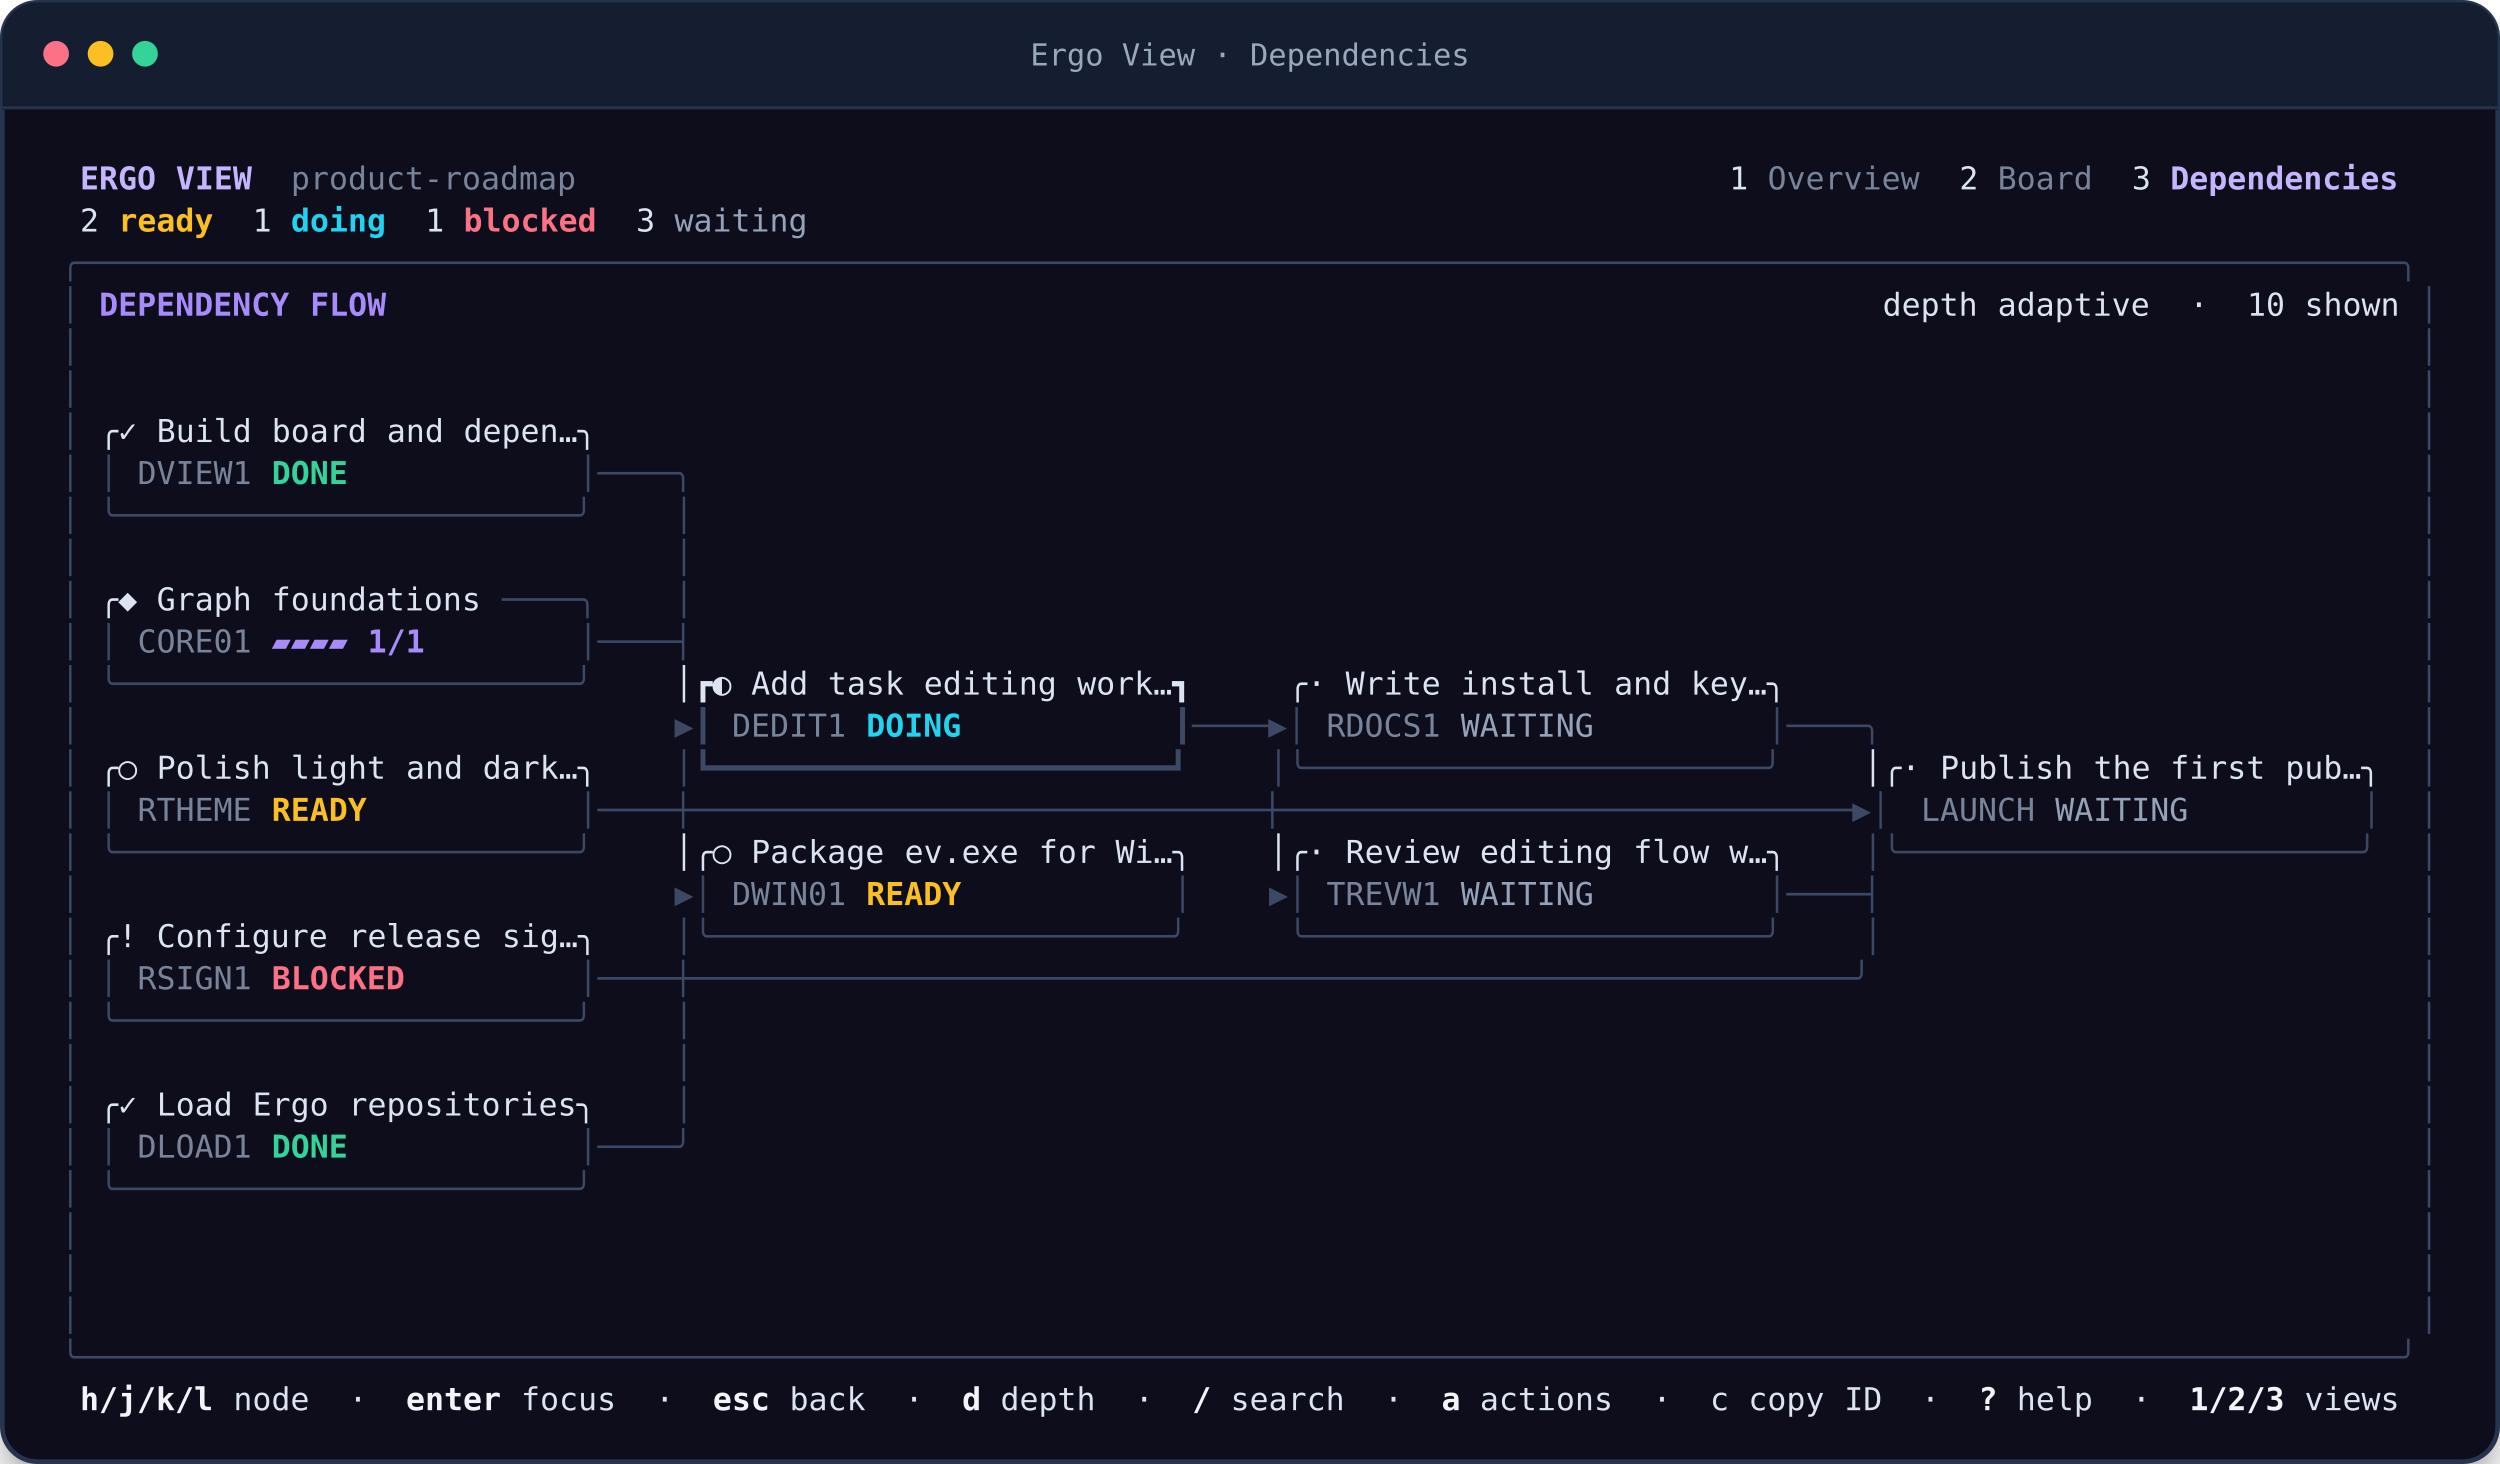
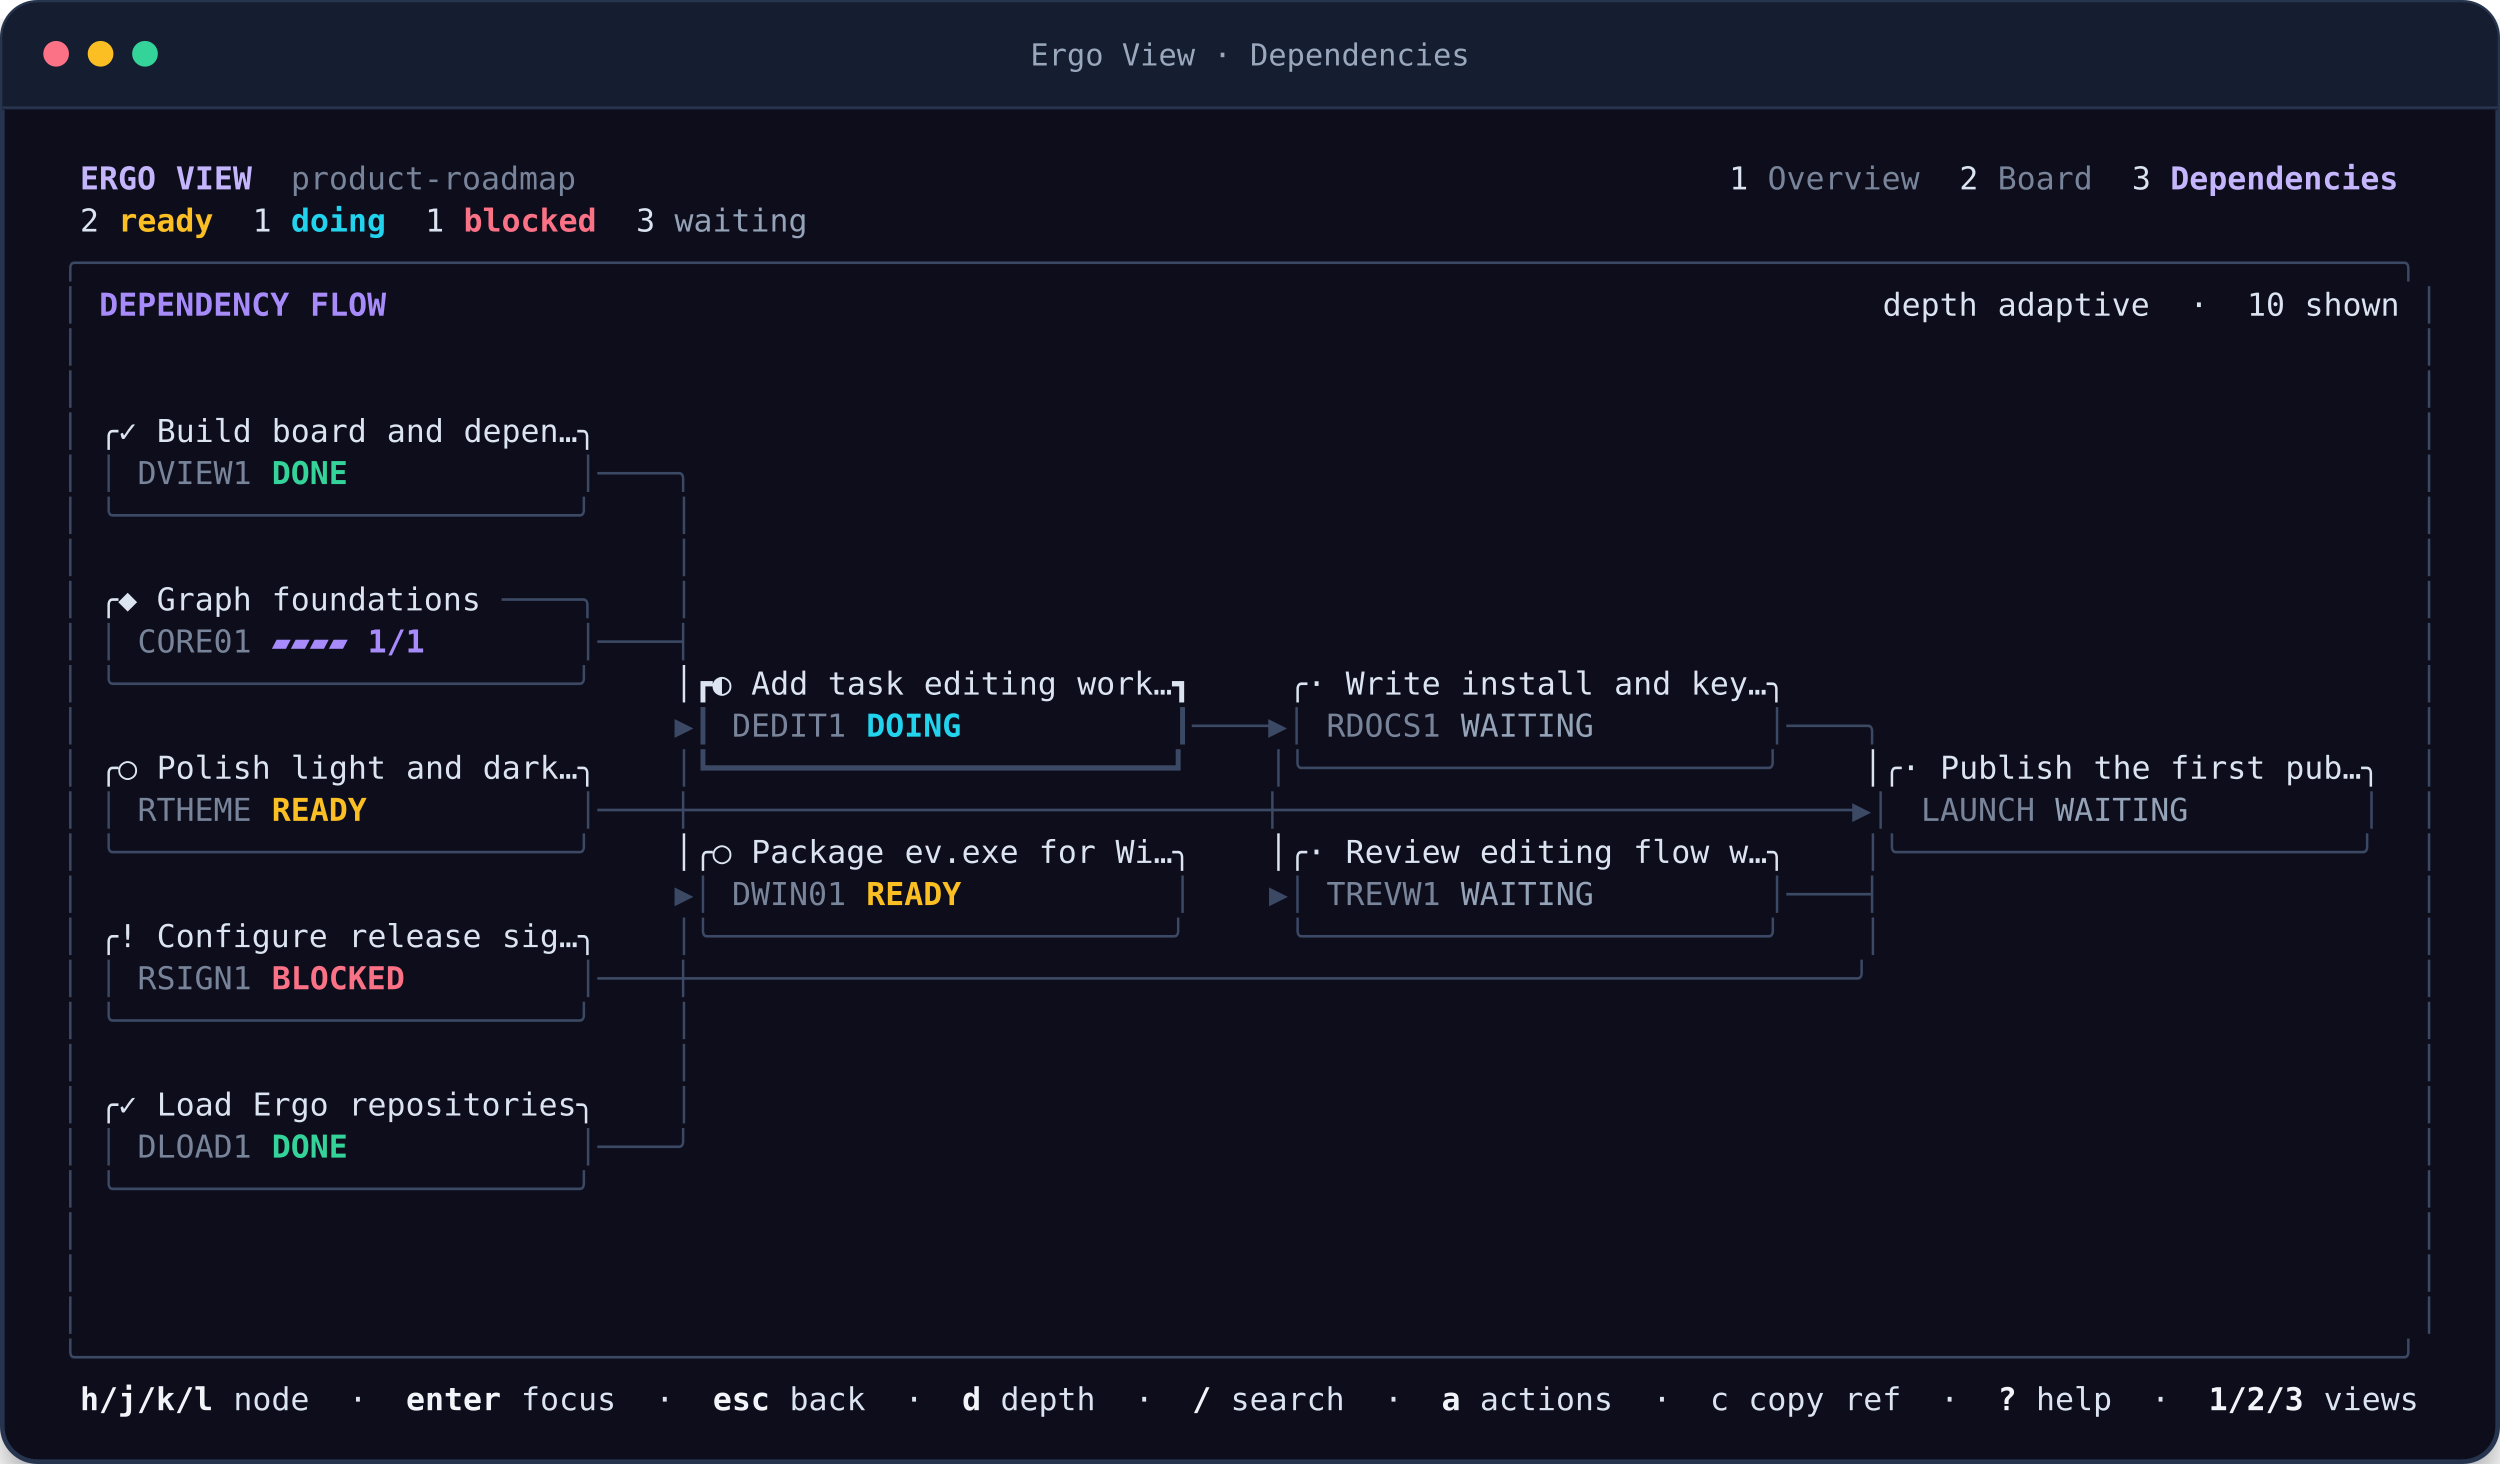
<svg xmlns="http://www.w3.org/2000/svg" width="1069" height="626" viewBox="0 0 1069 626">
  <defs>
    <filter id="shadow" x="-10%" y="-10%" width="120%" height="130%">
      <feDropShadow dx="0" dy="8" stdDeviation="10" flood-color="#020617" flood-opacity=".45" />
    </filter>
    <clipPath id="window">
      <rect x="1" y="1" width="1067" height="624" rx="15" />
    </clipPath>
  </defs>
  <rect x="1" y="1" width="1067" height="624" rx="15" fill="#0a101c" stroke="#27344d" stroke-width="2" filter="url(#shadow)" />
  <g clip-path="url(#window)">
    <rect x="1" y="1" width="1067" height="46" fill="#151d30" />
    <path d="M1 46H1068" stroke="#2a3650" />
    <circle cx="24" cy="23" r="5.5" fill="#fb7185" />
    <circle cx="43" cy="23" r="5.5" fill="#fbbf24" />
    <circle cx="62" cy="23" r="5.5" fill="#34d399" />
    <text x="50%" y="28" text-anchor="middle" fill="#9aa8bd" font-family="Menlo, SFMono-Regular, Consolas, monospace" font-size="13">Ergo View  ·  Dependencies</text>
    <g font-family="Menlo, SFMono-Regular, Consolas, monospace" font-size="13.5" xml:space="preserve">
      <text x="34.2" y="81.0" fill="#c4b5fd" fill-opacity="1.00" font-weight="700" textLength="32.8" lengthAdjust="spacingAndGlyphs">ERGO</text>
      <text x="75.2" y="81.0" fill="#c4b5fd" fill-opacity="1.00" font-weight="700" textLength="32.8" lengthAdjust="spacingAndGlyphs">VIEW</text>
      <text x="124.4" y="81.0" fill="#8492a8" fill-opacity="0.90" font-weight="400" textLength="123.0" lengthAdjust="spacingAndGlyphs">product-roadmap</text>
      <text x="739.4" y="81.0" fill="#dbe4f0" fill-opacity="1.00" font-weight="400" textLength="8.2" lengthAdjust="spacingAndGlyphs">1</text>
      <text x="755.8" y="81.0" fill="#8492a8" fill-opacity="0.90" font-weight="500" textLength="65.6" lengthAdjust="spacingAndGlyphs">Overview</text>
      <text x="837.8" y="81.0" fill="#dbe4f0" fill-opacity="1.00" font-weight="400" textLength="8.2" lengthAdjust="spacingAndGlyphs">2</text>
      <text x="854.2" y="81.0" fill="#8492a8" fill-opacity="0.90" font-weight="500" textLength="41.0" lengthAdjust="spacingAndGlyphs">Board</text>
      <text x="911.6" y="81.0" fill="#dbe4f0" fill-opacity="1.00" font-weight="400" textLength="8.2" lengthAdjust="spacingAndGlyphs">3</text>
      <text x="928.0" y="81.0" fill="#c4b5fd" fill-opacity="1.00" font-weight="700" textLength="98.4" lengthAdjust="spacingAndGlyphs">Dependencies</text>
      <text x="34.2" y="99.0" fill="#dbe4f0" fill-opacity="1.00" font-weight="400" textLength="8.2" lengthAdjust="spacingAndGlyphs">2</text>
      <text x="50.6" y="99.0" fill="#fbbf24" fill-opacity="1.00" font-weight="600" textLength="41.0" lengthAdjust="spacingAndGlyphs">ready</text>
      <text x="108.0" y="99.0" fill="#dbe4f0" fill-opacity="1.00" font-weight="400" textLength="8.2" lengthAdjust="spacingAndGlyphs">1</text>
      <text x="124.4" y="99.0" fill="#22d3ee" fill-opacity="1.00" font-weight="600" textLength="41.0" lengthAdjust="spacingAndGlyphs">doing</text>
      <text x="181.8" y="99.0" fill="#dbe4f0" fill-opacity="1.00" font-weight="400" textLength="8.2" lengthAdjust="spacingAndGlyphs">1</text>
      <text x="198.2" y="99.0" fill="#fb7185" fill-opacity="1.00" font-weight="600" textLength="57.4" lengthAdjust="spacingAndGlyphs">blocked</text>
      <text x="272.0" y="99.0" fill="#dbe4f0" fill-opacity="1.00" font-weight="400" textLength="8.2" lengthAdjust="spacingAndGlyphs">3</text>
      <text x="288.4" y="99.0" fill="#94a3b8" fill-opacity="1.00" font-weight="500" textLength="57.4" lengthAdjust="spacingAndGlyphs">waiting</text>
      <text x="26.0" y="117.0" fill="#3b4964" fill-opacity="1.00" font-weight="400" textLength="1016.8" lengthAdjust="spacingAndGlyphs">╭──────────────────────────────────────────────────────────────────────────────────────────────────────────────────────────╮</text>
      <text x="26.0" y="135.0" fill="#3b4964" fill-opacity="1.00" font-weight="400" textLength="8.2" lengthAdjust="spacingAndGlyphs">│</text>
      <text x="42.4" y="135.0" fill="#a78bfa" fill-opacity="1.00" font-weight="700" textLength="82.0" lengthAdjust="spacingAndGlyphs">DEPENDENCY</text>
      <text x="132.6" y="135.0" fill="#a78bfa" fill-opacity="1.00" font-weight="700" textLength="32.8" lengthAdjust="spacingAndGlyphs">FLOW</text>
      <text x="805.0" y="135.0" fill="#dbe4f0" fill-opacity="1.00" font-weight="400" textLength="41.0" lengthAdjust="spacingAndGlyphs">depth</text>
      <text x="854.2" y="135.0" fill="#dbe4f0" fill-opacity="1.00" font-weight="400" textLength="65.6" lengthAdjust="spacingAndGlyphs">adaptive</text>
      <text x="936.2" y="135.0" fill="#dbe4f0" fill-opacity="1.00" font-weight="400" textLength="8.2" lengthAdjust="spacingAndGlyphs">·</text>
      <text x="960.8" y="135.0" fill="#dbe4f0" fill-opacity="1.00" font-weight="400" textLength="16.4" lengthAdjust="spacingAndGlyphs">10</text>
      <text x="985.4" y="135.0" fill="#dbe4f0" fill-opacity="1.00" font-weight="400" textLength="41.0" lengthAdjust="spacingAndGlyphs">shown</text>
      <text x="1034.6" y="135.0" fill="#3b4964" fill-opacity="1.00" font-weight="400" textLength="8.2" lengthAdjust="spacingAndGlyphs">│</text>
      <text x="26.0" y="153.0" fill="#3b4964" fill-opacity="1.00" font-weight="400" textLength="8.2" lengthAdjust="spacingAndGlyphs">│</text>
      <text x="1034.6" y="153.0" fill="#3b4964" fill-opacity="1.00" font-weight="400" textLength="8.2" lengthAdjust="spacingAndGlyphs">│</text>
      <text x="26.0" y="171.0" fill="#3b4964" fill-opacity="1.00" font-weight="400" textLength="8.2" lengthAdjust="spacingAndGlyphs">│</text>
      <text x="1034.6" y="171.0" fill="#3b4964" fill-opacity="1.00" font-weight="400" textLength="8.2" lengthAdjust="spacingAndGlyphs">│</text>
      <text x="26.0" y="189.0" fill="#3b4964" fill-opacity="1.00" font-weight="400" textLength="8.2" lengthAdjust="spacingAndGlyphs">│</text>
      <text x="42.4" y="189.0" fill="#dbe4f0" fill-opacity="1.00" font-weight="400" textLength="16.4" lengthAdjust="spacingAndGlyphs">╭✓</text>
      <text x="67.0" y="189.0" fill="#dbe4f0" fill-opacity="1.00" font-weight="400" textLength="41.0" lengthAdjust="spacingAndGlyphs">Build</text>
      <text x="116.2" y="189.0" fill="#dbe4f0" fill-opacity="1.00" font-weight="400" textLength="41.0" lengthAdjust="spacingAndGlyphs">board</text>
      <text x="165.4" y="189.0" fill="#dbe4f0" fill-opacity="1.00" font-weight="400" textLength="24.6" lengthAdjust="spacingAndGlyphs">and</text>
      <text x="198.2" y="189.0" fill="#dbe4f0" fill-opacity="1.00" font-weight="400" textLength="57.4" lengthAdjust="spacingAndGlyphs">depen…╮</text>
      <text x="1034.6" y="189.0" fill="#3b4964" fill-opacity="1.00" font-weight="400" textLength="8.2" lengthAdjust="spacingAndGlyphs">│</text>
      <text x="26.0" y="207.0" fill="#3b4964" fill-opacity="1.00" font-weight="400" textLength="8.2" lengthAdjust="spacingAndGlyphs">│</text>
      <text x="42.4" y="207.0" fill="#3b4964" fill-opacity="1.00" font-weight="400" textLength="8.2" lengthAdjust="spacingAndGlyphs">│</text>
      <text x="58.8" y="207.0" fill="#8492a8" fill-opacity="0.90" font-weight="400" textLength="49.2" lengthAdjust="spacingAndGlyphs">DVIEW1</text>
      <text x="116.2" y="207.0" fill="#34d399" fill-opacity="1.00" font-weight="600" textLength="32.8" lengthAdjust="spacingAndGlyphs">DONE</text>
      <text x="247.4" y="207.0" fill="#3b4964" fill-opacity="1.00" font-weight="400" textLength="49.2" lengthAdjust="spacingAndGlyphs">│────╮</text>
      <text x="1034.6" y="207.0" fill="#3b4964" fill-opacity="1.00" font-weight="400" textLength="8.2" lengthAdjust="spacingAndGlyphs">│</text>
      <text x="26.0" y="225.0" fill="#3b4964" fill-opacity="1.00" font-weight="400" textLength="8.2" lengthAdjust="spacingAndGlyphs">│</text>
      <text x="42.4" y="225.0" fill="#3b4964" fill-opacity="1.00" font-weight="400" textLength="213.2" lengthAdjust="spacingAndGlyphs">╰────────────────────────╯</text>
      <text x="288.4" y="225.0" fill="#3b4964" fill-opacity="1.00" font-weight="400" textLength="8.2" lengthAdjust="spacingAndGlyphs">│</text>
      <text x="1034.6" y="225.0" fill="#3b4964" fill-opacity="1.00" font-weight="400" textLength="8.2" lengthAdjust="spacingAndGlyphs">│</text>
      <text x="26.0" y="243.0" fill="#3b4964" fill-opacity="1.00" font-weight="400" textLength="8.2" lengthAdjust="spacingAndGlyphs">│</text>
      <text x="288.4" y="243.0" fill="#3b4964" fill-opacity="1.00" font-weight="400" textLength="8.2" lengthAdjust="spacingAndGlyphs">│</text>
      <text x="1034.6" y="243.0" fill="#3b4964" fill-opacity="1.00" font-weight="400" textLength="8.2" lengthAdjust="spacingAndGlyphs">│</text>
      <text x="26.0" y="261.0" fill="#3b4964" fill-opacity="1.00" font-weight="400" textLength="8.2" lengthAdjust="spacingAndGlyphs">│</text>
      <text x="42.4" y="261.0" fill="#dbe4f0" fill-opacity="1.00" font-weight="400" textLength="16.4" lengthAdjust="spacingAndGlyphs">╭◆</text>
      <text x="67.0" y="261.0" fill="#dbe4f0" fill-opacity="1.00" font-weight="400" textLength="41.0" lengthAdjust="spacingAndGlyphs">Graph</text>
      <text x="116.2" y="261.0" fill="#dbe4f0" fill-opacity="1.00" font-weight="400" textLength="90.2" lengthAdjust="spacingAndGlyphs">foundations</text>
      <text x="214.6" y="261.0" fill="#3b4964" fill-opacity="1.00" font-weight="400" textLength="41.0" lengthAdjust="spacingAndGlyphs">────╮</text>
      <text x="288.4" y="261.0" fill="#3b4964" fill-opacity="1.00" font-weight="400" textLength="8.2" lengthAdjust="spacingAndGlyphs">│</text>
      <text x="1034.6" y="261.0" fill="#3b4964" fill-opacity="1.00" font-weight="400" textLength="8.2" lengthAdjust="spacingAndGlyphs">│</text>
      <text x="26.0" y="279.0" fill="#3b4964" fill-opacity="1.00" font-weight="400" textLength="8.2" lengthAdjust="spacingAndGlyphs">│</text>
      <text x="42.4" y="279.0" fill="#3b4964" fill-opacity="1.00" font-weight="400" textLength="8.2" lengthAdjust="spacingAndGlyphs">│</text>
      <text x="58.8" y="279.0" fill="#8492a8" fill-opacity="0.90" font-weight="400" textLength="49.2" lengthAdjust="spacingAndGlyphs">CORE01</text>
      <text x="116.2" y="279.0" fill="#a78bfa" fill-opacity="1.00" font-weight="600" textLength="32.8" lengthAdjust="spacingAndGlyphs">▰▰▰▰</text>
      <text x="157.2" y="279.0" fill="#a78bfa" fill-opacity="1.00" font-weight="600" textLength="24.6" lengthAdjust="spacingAndGlyphs">1/1</text>
      <text x="247.4" y="279.0" fill="#3b4964" fill-opacity="1.00" font-weight="400" textLength="49.2" lengthAdjust="spacingAndGlyphs">│────┤</text>
      <text x="1034.6" y="279.0" fill="#3b4964" fill-opacity="1.00" font-weight="400" textLength="8.2" lengthAdjust="spacingAndGlyphs">│</text>
      <text x="26.0" y="297.0" fill="#3b4964" fill-opacity="1.00" font-weight="400" textLength="8.2" lengthAdjust="spacingAndGlyphs">│</text>
      <text x="42.4" y="297.0" fill="#3b4964" fill-opacity="1.00" font-weight="400" textLength="213.2" lengthAdjust="spacingAndGlyphs">╰────────────────────────╯</text>
      <text x="288.4" y="297.0" fill="#dbe4f0" fill-opacity="1.00" font-weight="400" textLength="24.6" lengthAdjust="spacingAndGlyphs">│┏◐</text>
      <text x="321.2" y="297.0" fill="#dbe4f0" fill-opacity="1.00" font-weight="400" textLength="24.6" lengthAdjust="spacingAndGlyphs">Add</text>
      <text x="354.0" y="297.0" fill="#dbe4f0" fill-opacity="1.00" font-weight="400" textLength="32.8" lengthAdjust="spacingAndGlyphs">task</text>
      <text x="395.0" y="297.0" fill="#dbe4f0" fill-opacity="1.00" font-weight="400" textLength="57.4" lengthAdjust="spacingAndGlyphs">editing</text>
      <text x="460.6" y="297.0" fill="#dbe4f0" fill-opacity="1.00" font-weight="400" textLength="49.2" lengthAdjust="spacingAndGlyphs">work…┓</text>
      <text x="550.8" y="297.0" fill="#dbe4f0" fill-opacity="1.00" font-weight="400" textLength="16.4" lengthAdjust="spacingAndGlyphs">╭·</text>
      <text x="575.4" y="297.0" fill="#dbe4f0" fill-opacity="1.00" font-weight="400" textLength="41.0" lengthAdjust="spacingAndGlyphs">Write</text>
      <text x="624.6" y="297.0" fill="#dbe4f0" fill-opacity="1.00" font-weight="400" textLength="57.4" lengthAdjust="spacingAndGlyphs">install</text>
      <text x="690.2" y="297.0" fill="#dbe4f0" fill-opacity="1.00" font-weight="400" textLength="24.6" lengthAdjust="spacingAndGlyphs">and</text>
      <text x="723.0" y="297.0" fill="#dbe4f0" fill-opacity="1.00" font-weight="400" textLength="41.0" lengthAdjust="spacingAndGlyphs">key…╮</text>
      <text x="1034.6" y="297.0" fill="#3b4964" fill-opacity="1.00" font-weight="400" textLength="8.2" lengthAdjust="spacingAndGlyphs">│</text>
      <text x="26.0" y="315.0" fill="#3b4964" fill-opacity="1.00" font-weight="400" textLength="8.2" lengthAdjust="spacingAndGlyphs">│</text>
      <text x="288.4" y="315.0" fill="#3b4964" fill-opacity="1.00" font-weight="400" textLength="16.4" lengthAdjust="spacingAndGlyphs">▶┃</text>
      <text x="313.0" y="315.0" fill="#8492a8" fill-opacity="0.90" font-weight="400" textLength="49.2" lengthAdjust="spacingAndGlyphs">DEDIT1</text>
      <text x="370.4" y="315.0" fill="#22d3ee" fill-opacity="1.00" font-weight="700" textLength="41.0" lengthAdjust="spacingAndGlyphs">DOING</text>
      <text x="501.6" y="315.0" fill="#3b4964" fill-opacity="1.00" font-weight="400" textLength="57.4" lengthAdjust="spacingAndGlyphs">┃────▶│</text>
      <text x="567.2" y="315.0" fill="#8492a8" fill-opacity="0.90" font-weight="400" textLength="49.2" lengthAdjust="spacingAndGlyphs">RDOCS1</text>
      <text x="624.6" y="315.0" fill="#94a3b8" fill-opacity="1.00" font-weight="500" textLength="57.4" lengthAdjust="spacingAndGlyphs">WAITING</text>
      <text x="755.8" y="315.0" fill="#3b4964" fill-opacity="1.00" font-weight="400" textLength="49.2" lengthAdjust="spacingAndGlyphs">│────╮</text>
      <text x="1034.6" y="315.0" fill="#3b4964" fill-opacity="1.00" font-weight="400" textLength="8.2" lengthAdjust="spacingAndGlyphs">│</text>
      <text x="26.0" y="333.0" fill="#3b4964" fill-opacity="1.00" font-weight="400" textLength="8.2" lengthAdjust="spacingAndGlyphs">│</text>
      <text x="42.4" y="333.0" fill="#dbe4f0" fill-opacity="1.00" font-weight="400" textLength="16.4" lengthAdjust="spacingAndGlyphs">╭○</text>
      <text x="67.0" y="333.0" fill="#dbe4f0" fill-opacity="1.00" font-weight="400" textLength="49.2" lengthAdjust="spacingAndGlyphs">Polish</text>
      <text x="124.4" y="333.0" fill="#dbe4f0" fill-opacity="1.00" font-weight="400" textLength="41.0" lengthAdjust="spacingAndGlyphs">light</text>
      <text x="173.6" y="333.0" fill="#dbe4f0" fill-opacity="1.00" font-weight="400" textLength="24.6" lengthAdjust="spacingAndGlyphs">and</text>
      <text x="206.4" y="333.0" fill="#dbe4f0" fill-opacity="1.00" font-weight="400" textLength="49.2" lengthAdjust="spacingAndGlyphs">dark…╮</text>
      <text x="288.4" y="333.0" fill="#3b4964" fill-opacity="1.00" font-weight="400" textLength="221.4" lengthAdjust="spacingAndGlyphs">│┗━━━━━━━━━━━━━━━━━━━━━━━━┛</text>
      <text x="542.6" y="333.0" fill="#3b4964" fill-opacity="1.00" font-weight="400" textLength="221.4" lengthAdjust="spacingAndGlyphs">│╰────────────────────────╯</text>
      <text x="796.8" y="333.0" fill="#dbe4f0" fill-opacity="1.00" font-weight="400" textLength="24.6" lengthAdjust="spacingAndGlyphs">│╭·</text>
      <text x="829.6" y="333.0" fill="#dbe4f0" fill-opacity="1.00" font-weight="400" textLength="57.4" lengthAdjust="spacingAndGlyphs">Publish</text>
      <text x="895.2" y="333.0" fill="#dbe4f0" fill-opacity="1.00" font-weight="400" textLength="24.6" lengthAdjust="spacingAndGlyphs">the</text>
      <text x="928.0" y="333.0" fill="#dbe4f0" fill-opacity="1.00" font-weight="400" textLength="41.0" lengthAdjust="spacingAndGlyphs">first</text>
      <text x="977.2" y="333.0" fill="#dbe4f0" fill-opacity="1.00" font-weight="400" textLength="41.0" lengthAdjust="spacingAndGlyphs">pub…╮</text>
      <text x="1034.6" y="333.0" fill="#3b4964" fill-opacity="1.00" font-weight="400" textLength="8.2" lengthAdjust="spacingAndGlyphs">│</text>
      <text x="26.0" y="351.0" fill="#3b4964" fill-opacity="1.00" font-weight="400" textLength="8.2" lengthAdjust="spacingAndGlyphs">│</text>
      <text x="42.4" y="351.0" fill="#3b4964" fill-opacity="1.00" font-weight="400" textLength="8.2" lengthAdjust="spacingAndGlyphs">│</text>
      <text x="58.8" y="351.0" fill="#8492a8" fill-opacity="0.90" font-weight="400" textLength="49.2" lengthAdjust="spacingAndGlyphs">RTHEME</text>
      <text x="116.2" y="351.0" fill="#fbbf24" fill-opacity="1.00" font-weight="700" textLength="41.0" lengthAdjust="spacingAndGlyphs">READY</text>
      <text x="247.4" y="351.0" fill="#3b4964" fill-opacity="1.00" font-weight="400" textLength="565.8" lengthAdjust="spacingAndGlyphs">│────┼──────────────────────────────┼──────────────────────────────▶│</text>
      <text x="821.4" y="351.0" fill="#8492a8" fill-opacity="0.90" font-weight="400" textLength="49.2" lengthAdjust="spacingAndGlyphs">LAUNCH</text>
      <text x="878.8" y="351.0" fill="#94a3b8" fill-opacity="1.00" font-weight="500" textLength="57.4" lengthAdjust="spacingAndGlyphs">WAITING</text>
      <text x="1010.0" y="351.0" fill="#3b4964" fill-opacity="1.00" font-weight="400" textLength="8.2" lengthAdjust="spacingAndGlyphs">│</text>
      <text x="1034.6" y="351.0" fill="#3b4964" fill-opacity="1.00" font-weight="400" textLength="8.2" lengthAdjust="spacingAndGlyphs">│</text>
      <text x="26.0" y="369.0" fill="#3b4964" fill-opacity="1.00" font-weight="400" textLength="8.2" lengthAdjust="spacingAndGlyphs">│</text>
      <text x="42.4" y="369.0" fill="#3b4964" fill-opacity="1.00" font-weight="400" textLength="213.2" lengthAdjust="spacingAndGlyphs">╰────────────────────────╯</text>
      <text x="288.4" y="369.0" fill="#dbe4f0" fill-opacity="1.00" font-weight="400" textLength="24.6" lengthAdjust="spacingAndGlyphs">│╭○</text>
      <text x="321.2" y="369.0" fill="#dbe4f0" fill-opacity="1.00" font-weight="400" textLength="57.4" lengthAdjust="spacingAndGlyphs">Package</text>
      <text x="386.8" y="369.0" fill="#dbe4f0" fill-opacity="1.00" font-weight="400" textLength="49.2" lengthAdjust="spacingAndGlyphs">ev.exe</text>
      <text x="444.2" y="369.0" fill="#dbe4f0" fill-opacity="1.00" font-weight="400" textLength="24.6" lengthAdjust="spacingAndGlyphs">for</text>
      <text x="477.0" y="369.0" fill="#dbe4f0" fill-opacity="1.00" font-weight="400" textLength="32.8" lengthAdjust="spacingAndGlyphs">Wi…╮</text>
      <text x="542.6" y="369.0" fill="#dbe4f0" fill-opacity="1.00" font-weight="400" textLength="24.6" lengthAdjust="spacingAndGlyphs">│╭·</text>
      <text x="575.4" y="369.0" fill="#dbe4f0" fill-opacity="1.00" font-weight="400" textLength="49.2" lengthAdjust="spacingAndGlyphs">Review</text>
      <text x="632.8" y="369.0" fill="#dbe4f0" fill-opacity="1.00" font-weight="400" textLength="57.4" lengthAdjust="spacingAndGlyphs">editing</text>
      <text x="698.4" y="369.0" fill="#dbe4f0" fill-opacity="1.00" font-weight="400" textLength="32.8" lengthAdjust="spacingAndGlyphs">flow</text>
      <text x="739.4" y="369.0" fill="#dbe4f0" fill-opacity="1.00" font-weight="400" textLength="24.6" lengthAdjust="spacingAndGlyphs">w…╮</text>
      <text x="796.8" y="369.0" fill="#3b4964" fill-opacity="1.00" font-weight="400" textLength="221.4" lengthAdjust="spacingAndGlyphs">│╰────────────────────────╯</text>
      <text x="1034.6" y="369.0" fill="#3b4964" fill-opacity="1.00" font-weight="400" textLength="8.2" lengthAdjust="spacingAndGlyphs">│</text>
      <text x="26.0" y="387.0" fill="#3b4964" fill-opacity="1.00" font-weight="400" textLength="8.2" lengthAdjust="spacingAndGlyphs">│</text>
      <text x="288.4" y="387.0" fill="#3b4964" fill-opacity="1.00" font-weight="400" textLength="16.4" lengthAdjust="spacingAndGlyphs">▶│</text>
      <text x="313.0" y="387.0" fill="#8492a8" fill-opacity="0.90" font-weight="400" textLength="49.2" lengthAdjust="spacingAndGlyphs">DWIN01</text>
      <text x="370.4" y="387.0" fill="#fbbf24" fill-opacity="1.00" font-weight="700" textLength="41.0" lengthAdjust="spacingAndGlyphs">READY</text>
      <text x="501.6" y="387.0" fill="#3b4964" fill-opacity="1.00" font-weight="400" textLength="8.2" lengthAdjust="spacingAndGlyphs">│</text>
      <text x="542.6" y="387.0" fill="#3b4964" fill-opacity="1.00" font-weight="400" textLength="16.4" lengthAdjust="spacingAndGlyphs">▶│</text>
      <text x="567.2" y="387.0" fill="#8492a8" fill-opacity="0.90" font-weight="400" textLength="49.2" lengthAdjust="spacingAndGlyphs">TREVW1</text>
      <text x="624.6" y="387.0" fill="#94a3b8" fill-opacity="1.00" font-weight="500" textLength="57.4" lengthAdjust="spacingAndGlyphs">WAITING</text>
      <text x="755.8" y="387.0" fill="#3b4964" fill-opacity="1.00" font-weight="400" textLength="49.2" lengthAdjust="spacingAndGlyphs">│────┤</text>
      <text x="1034.6" y="387.0" fill="#3b4964" fill-opacity="1.00" font-weight="400" textLength="8.2" lengthAdjust="spacingAndGlyphs">│</text>
      <text x="26.0" y="405.0" fill="#3b4964" fill-opacity="1.00" font-weight="400" textLength="8.2" lengthAdjust="spacingAndGlyphs">│</text>
      <text x="42.4" y="405.0" fill="#dbe4f0" fill-opacity="1.00" font-weight="400" textLength="16.4" lengthAdjust="spacingAndGlyphs">╭!</text>
      <text x="67.0" y="405.0" fill="#dbe4f0" fill-opacity="1.00" font-weight="400" textLength="73.8" lengthAdjust="spacingAndGlyphs">Configure</text>
      <text x="149.0" y="405.0" fill="#dbe4f0" fill-opacity="1.00" font-weight="400" textLength="57.4" lengthAdjust="spacingAndGlyphs">release</text>
      <text x="214.6" y="405.0" fill="#dbe4f0" fill-opacity="1.00" font-weight="400" textLength="41.0" lengthAdjust="spacingAndGlyphs">sig…╮</text>
      <text x="288.4" y="405.0" fill="#3b4964" fill-opacity="1.00" font-weight="400" textLength="221.4" lengthAdjust="spacingAndGlyphs">│╰────────────────────────╯</text>
      <text x="550.8" y="405.0" fill="#3b4964" fill-opacity="1.00" font-weight="400" textLength="213.2" lengthAdjust="spacingAndGlyphs">╰────────────────────────╯</text>
      <text x="796.8" y="405.0" fill="#3b4964" fill-opacity="1.00" font-weight="400" textLength="8.2" lengthAdjust="spacingAndGlyphs">│</text>
      <text x="1034.6" y="405.0" fill="#3b4964" fill-opacity="1.00" font-weight="400" textLength="8.2" lengthAdjust="spacingAndGlyphs">│</text>
      <text x="26.0" y="423.0" fill="#3b4964" fill-opacity="1.00" font-weight="400" textLength="8.2" lengthAdjust="spacingAndGlyphs">│</text>
      <text x="42.4" y="423.0" fill="#3b4964" fill-opacity="1.00" font-weight="400" textLength="8.2" lengthAdjust="spacingAndGlyphs">│</text>
      <text x="58.8" y="423.0" fill="#8492a8" fill-opacity="0.90" font-weight="400" textLength="49.2" lengthAdjust="spacingAndGlyphs">RSIGN1</text>
      <text x="116.2" y="423.0" fill="#fb7185" fill-opacity="1.00" font-weight="700" textLength="57.4" lengthAdjust="spacingAndGlyphs">BLOCKED</text>
      <text x="247.4" y="423.0" fill="#3b4964" fill-opacity="1.00" font-weight="400" textLength="557.6" lengthAdjust="spacingAndGlyphs">│────┼─────────────────────────────────────────────────────────────╯</text>
      <text x="1034.6" y="423.0" fill="#3b4964" fill-opacity="1.00" font-weight="400" textLength="8.2" lengthAdjust="spacingAndGlyphs">│</text>
      <text x="26.0" y="441.0" fill="#3b4964" fill-opacity="1.00" font-weight="400" textLength="8.2" lengthAdjust="spacingAndGlyphs">│</text>
      <text x="42.4" y="441.0" fill="#3b4964" fill-opacity="1.00" font-weight="400" textLength="213.2" lengthAdjust="spacingAndGlyphs">╰────────────────────────╯</text>
      <text x="288.4" y="441.0" fill="#3b4964" fill-opacity="1.00" font-weight="400" textLength="8.2" lengthAdjust="spacingAndGlyphs">│</text>
      <text x="1034.6" y="441.0" fill="#3b4964" fill-opacity="1.00" font-weight="400" textLength="8.2" lengthAdjust="spacingAndGlyphs">│</text>
      <text x="26.0" y="459.0" fill="#3b4964" fill-opacity="1.00" font-weight="400" textLength="8.2" lengthAdjust="spacingAndGlyphs">│</text>
      <text x="288.4" y="459.0" fill="#3b4964" fill-opacity="1.00" font-weight="400" textLength="8.2" lengthAdjust="spacingAndGlyphs">│</text>
      <text x="1034.6" y="459.0" fill="#3b4964" fill-opacity="1.00" font-weight="400" textLength="8.2" lengthAdjust="spacingAndGlyphs">│</text>
      <text x="26.0" y="477.0" fill="#3b4964" fill-opacity="1.00" font-weight="400" textLength="8.2" lengthAdjust="spacingAndGlyphs">│</text>
      <text x="42.4" y="477.0" fill="#dbe4f0" fill-opacity="1.00" font-weight="400" textLength="16.4" lengthAdjust="spacingAndGlyphs">╭✓</text>
      <text x="67.0" y="477.0" fill="#dbe4f0" fill-opacity="1.00" font-weight="400" textLength="32.8" lengthAdjust="spacingAndGlyphs">Load</text>
      <text x="108.0" y="477.0" fill="#dbe4f0" fill-opacity="1.00" font-weight="400" textLength="32.8" lengthAdjust="spacingAndGlyphs">Ergo</text>
      <text x="149.0" y="477.0" fill="#dbe4f0" fill-opacity="1.00" font-weight="400" textLength="106.6" lengthAdjust="spacingAndGlyphs">repositories╮</text>
      <text x="288.4" y="477.0" fill="#3b4964" fill-opacity="1.00" font-weight="400" textLength="8.2" lengthAdjust="spacingAndGlyphs">│</text>
      <text x="1034.6" y="477.0" fill="#3b4964" fill-opacity="1.00" font-weight="400" textLength="8.2" lengthAdjust="spacingAndGlyphs">│</text>
      <text x="26.0" y="495.0" fill="#3b4964" fill-opacity="1.00" font-weight="400" textLength="8.2" lengthAdjust="spacingAndGlyphs">│</text>
      <text x="42.4" y="495.0" fill="#3b4964" fill-opacity="1.00" font-weight="400" textLength="8.2" lengthAdjust="spacingAndGlyphs">│</text>
      <text x="58.8" y="495.0" fill="#8492a8" fill-opacity="0.90" font-weight="400" textLength="49.2" lengthAdjust="spacingAndGlyphs">DLOAD1</text>
      <text x="116.2" y="495.0" fill="#34d399" fill-opacity="1.00" font-weight="600" textLength="32.8" lengthAdjust="spacingAndGlyphs">DONE</text>
      <text x="247.4" y="495.0" fill="#3b4964" fill-opacity="1.00" font-weight="400" textLength="49.2" lengthAdjust="spacingAndGlyphs">│────╯</text>
      <text x="1034.6" y="495.0" fill="#3b4964" fill-opacity="1.00" font-weight="400" textLength="8.2" lengthAdjust="spacingAndGlyphs">│</text>
      <text x="26.0" y="513.0" fill="#3b4964" fill-opacity="1.00" font-weight="400" textLength="8.2" lengthAdjust="spacingAndGlyphs">│</text>
      <text x="42.4" y="513.0" fill="#3b4964" fill-opacity="1.00" font-weight="400" textLength="213.2" lengthAdjust="spacingAndGlyphs">╰────────────────────────╯</text>
      <text x="1034.6" y="513.0" fill="#3b4964" fill-opacity="1.00" font-weight="400" textLength="8.2" lengthAdjust="spacingAndGlyphs">│</text>
      <text x="26.0" y="531.0" fill="#3b4964" fill-opacity="1.00" font-weight="400" textLength="8.2" lengthAdjust="spacingAndGlyphs">│</text>
      <text x="1034.6" y="531.0" fill="#3b4964" fill-opacity="1.00" font-weight="400" textLength="8.2" lengthAdjust="spacingAndGlyphs">│</text>
      <text x="26.0" y="549.0" fill="#3b4964" fill-opacity="1.00" font-weight="400" textLength="8.2" lengthAdjust="spacingAndGlyphs">│</text>
      <text x="1034.6" y="549.0" fill="#3b4964" fill-opacity="1.00" font-weight="400" textLength="8.2" lengthAdjust="spacingAndGlyphs">│</text>
      <text x="26.0" y="567.0" fill="#3b4964" fill-opacity="1.00" font-weight="400" textLength="8.2" lengthAdjust="spacingAndGlyphs">│</text>
      <text x="1034.6" y="567.0" fill="#3b4964" fill-opacity="1.00" font-weight="400" textLength="8.2" lengthAdjust="spacingAndGlyphs">│</text>
      <text x="26.0" y="585.0" fill="#3b4964" fill-opacity="1.00" font-weight="400" textLength="1016.8" lengthAdjust="spacingAndGlyphs">╰──────────────────────────────────────────────────────────────────────────────────────────────────────────────────────────╯</text>
      <text x="34.2" y="603.0" fill="#f1f5f9" fill-opacity="1.00" font-weight="600" textLength="57.4" lengthAdjust="spacingAndGlyphs">h/j/k/l</text>
      <text x="99.8" y="603.0" fill="#dbe4f0" fill-opacity="1.00" font-weight="400" textLength="32.8" lengthAdjust="spacingAndGlyphs">node</text>
      <text x="149.0" y="603.0" fill="#dbe4f0" fill-opacity="1.00" font-weight="400" textLength="8.2" lengthAdjust="spacingAndGlyphs">·</text>
      <text x="173.6" y="603.0" fill="#f1f5f9" fill-opacity="1.00" font-weight="600" textLength="41.0" lengthAdjust="spacingAndGlyphs">enter</text>
      <text x="222.8" y="603.0" fill="#dbe4f0" fill-opacity="1.00" font-weight="400" textLength="41.0" lengthAdjust="spacingAndGlyphs">focus</text>
      <text x="280.2" y="603.0" fill="#dbe4f0" fill-opacity="1.00" font-weight="400" textLength="8.2" lengthAdjust="spacingAndGlyphs">·</text>
      <text x="304.8" y="603.0" fill="#f1f5f9" fill-opacity="1.00" font-weight="600" textLength="24.6" lengthAdjust="spacingAndGlyphs">esc</text>
      <text x="337.6" y="603.0" fill="#dbe4f0" fill-opacity="1.00" font-weight="400" textLength="32.8" lengthAdjust="spacingAndGlyphs">back</text>
      <text x="386.8" y="603.0" fill="#dbe4f0" fill-opacity="1.00" font-weight="400" textLength="8.2" lengthAdjust="spacingAndGlyphs">·</text>
      <text x="411.4" y="603.0" fill="#f1f5f9" fill-opacity="1.00" font-weight="600" textLength="8.2" lengthAdjust="spacingAndGlyphs">d</text>
      <text x="427.8" y="603.0" fill="#dbe4f0" fill-opacity="1.00" font-weight="400" textLength="41.0" lengthAdjust="spacingAndGlyphs">depth</text>
      <text x="485.2" y="603.0" fill="#dbe4f0" fill-opacity="1.00" font-weight="400" textLength="8.2" lengthAdjust="spacingAndGlyphs">·</text>
      <text x="509.8" y="603.0" fill="#f1f5f9" fill-opacity="1.00" font-weight="600" textLength="8.2" lengthAdjust="spacingAndGlyphs">/</text>
      <text x="526.2" y="603.0" fill="#dbe4f0" fill-opacity="1.00" font-weight="400" textLength="49.2" lengthAdjust="spacingAndGlyphs">search</text>
      <text x="591.8" y="603.0" fill="#dbe4f0" fill-opacity="1.00" font-weight="400" textLength="8.2" lengthAdjust="spacingAndGlyphs">·</text>
      <text x="616.4" y="603.0" fill="#f1f5f9" fill-opacity="1.00" font-weight="600" textLength="8.2" lengthAdjust="spacingAndGlyphs">a</text>
      <text x="632.8" y="603.0" fill="#dbe4f0" fill-opacity="1.00" font-weight="400" textLength="57.4" lengthAdjust="spacingAndGlyphs">actions</text>
      <text x="706.6" y="603.0" fill="#dbe4f0" fill-opacity="1.00" font-weight="400" textLength="8.2" lengthAdjust="spacingAndGlyphs">·</text>
      <text x="731.2" y="603.0" fill="#dbe4f0" fill-opacity="1.00" font-weight="400" textLength="8.2" lengthAdjust="spacingAndGlyphs">c</text>
      <text x="747.6" y="603.0" fill="#dbe4f0" fill-opacity="1.00" font-weight="400" textLength="32.8" lengthAdjust="spacingAndGlyphs">copy</text>
-       <text x="788.6" y="603.0" fill="#dbe4f0" fill-opacity="1.00" font-weight="400" textLength="16.4" lengthAdjust="spacingAndGlyphs">ID</text>
-       <text x="821.4" y="603.0" fill="#dbe4f0" fill-opacity="1.00" font-weight="400" textLength="8.2" lengthAdjust="spacingAndGlyphs">·</text>
-       <text x="846.0" y="603.0" fill="#f1f5f9" fill-opacity="1.00" font-weight="600" textLength="8.2" lengthAdjust="spacingAndGlyphs">?</text>
-       <text x="862.4" y="603.0" fill="#dbe4f0" fill-opacity="1.00" font-weight="400" textLength="32.8" lengthAdjust="spacingAndGlyphs">help</text>
-       <text x="911.6" y="603.0" fill="#dbe4f0" fill-opacity="1.00" font-weight="400" textLength="8.2" lengthAdjust="spacingAndGlyphs">·</text>
-       <text x="936.2" y="603.0" fill="#f1f5f9" fill-opacity="1.00" font-weight="600" textLength="41.0" lengthAdjust="spacingAndGlyphs">1/2/3</text>
-       <text x="985.4" y="603.0" fill="#dbe4f0" fill-opacity="1.00" font-weight="400" textLength="41.0" lengthAdjust="spacingAndGlyphs">views</text>
+       <text x="788.6" y="603.0" fill="#dbe4f0" fill-opacity="1.00" font-weight="400" textLength="24.6" lengthAdjust="spacingAndGlyphs">ref</text>
+       <text x="829.6" y="603.0" fill="#dbe4f0" fill-opacity="1.00" font-weight="400" textLength="8.2" lengthAdjust="spacingAndGlyphs">·</text>
+       <text x="854.2" y="603.0" fill="#f1f5f9" fill-opacity="1.00" font-weight="600" textLength="8.2" lengthAdjust="spacingAndGlyphs">?</text>
+       <text x="870.6" y="603.0" fill="#dbe4f0" fill-opacity="1.00" font-weight="400" textLength="32.8" lengthAdjust="spacingAndGlyphs">help</text>
+       <text x="919.8" y="603.0" fill="#dbe4f0" fill-opacity="1.00" font-weight="400" textLength="8.2" lengthAdjust="spacingAndGlyphs">·</text>
+       <text x="944.4" y="603.0" fill="#f1f5f9" fill-opacity="1.00" font-weight="600" textLength="41.0" lengthAdjust="spacingAndGlyphs">1/2/3</text>
+       <text x="993.6" y="603.0" fill="#dbe4f0" fill-opacity="1.00" font-weight="400" textLength="41.0" lengthAdjust="spacingAndGlyphs">views</text>
    </g>
  </g>
</svg>
